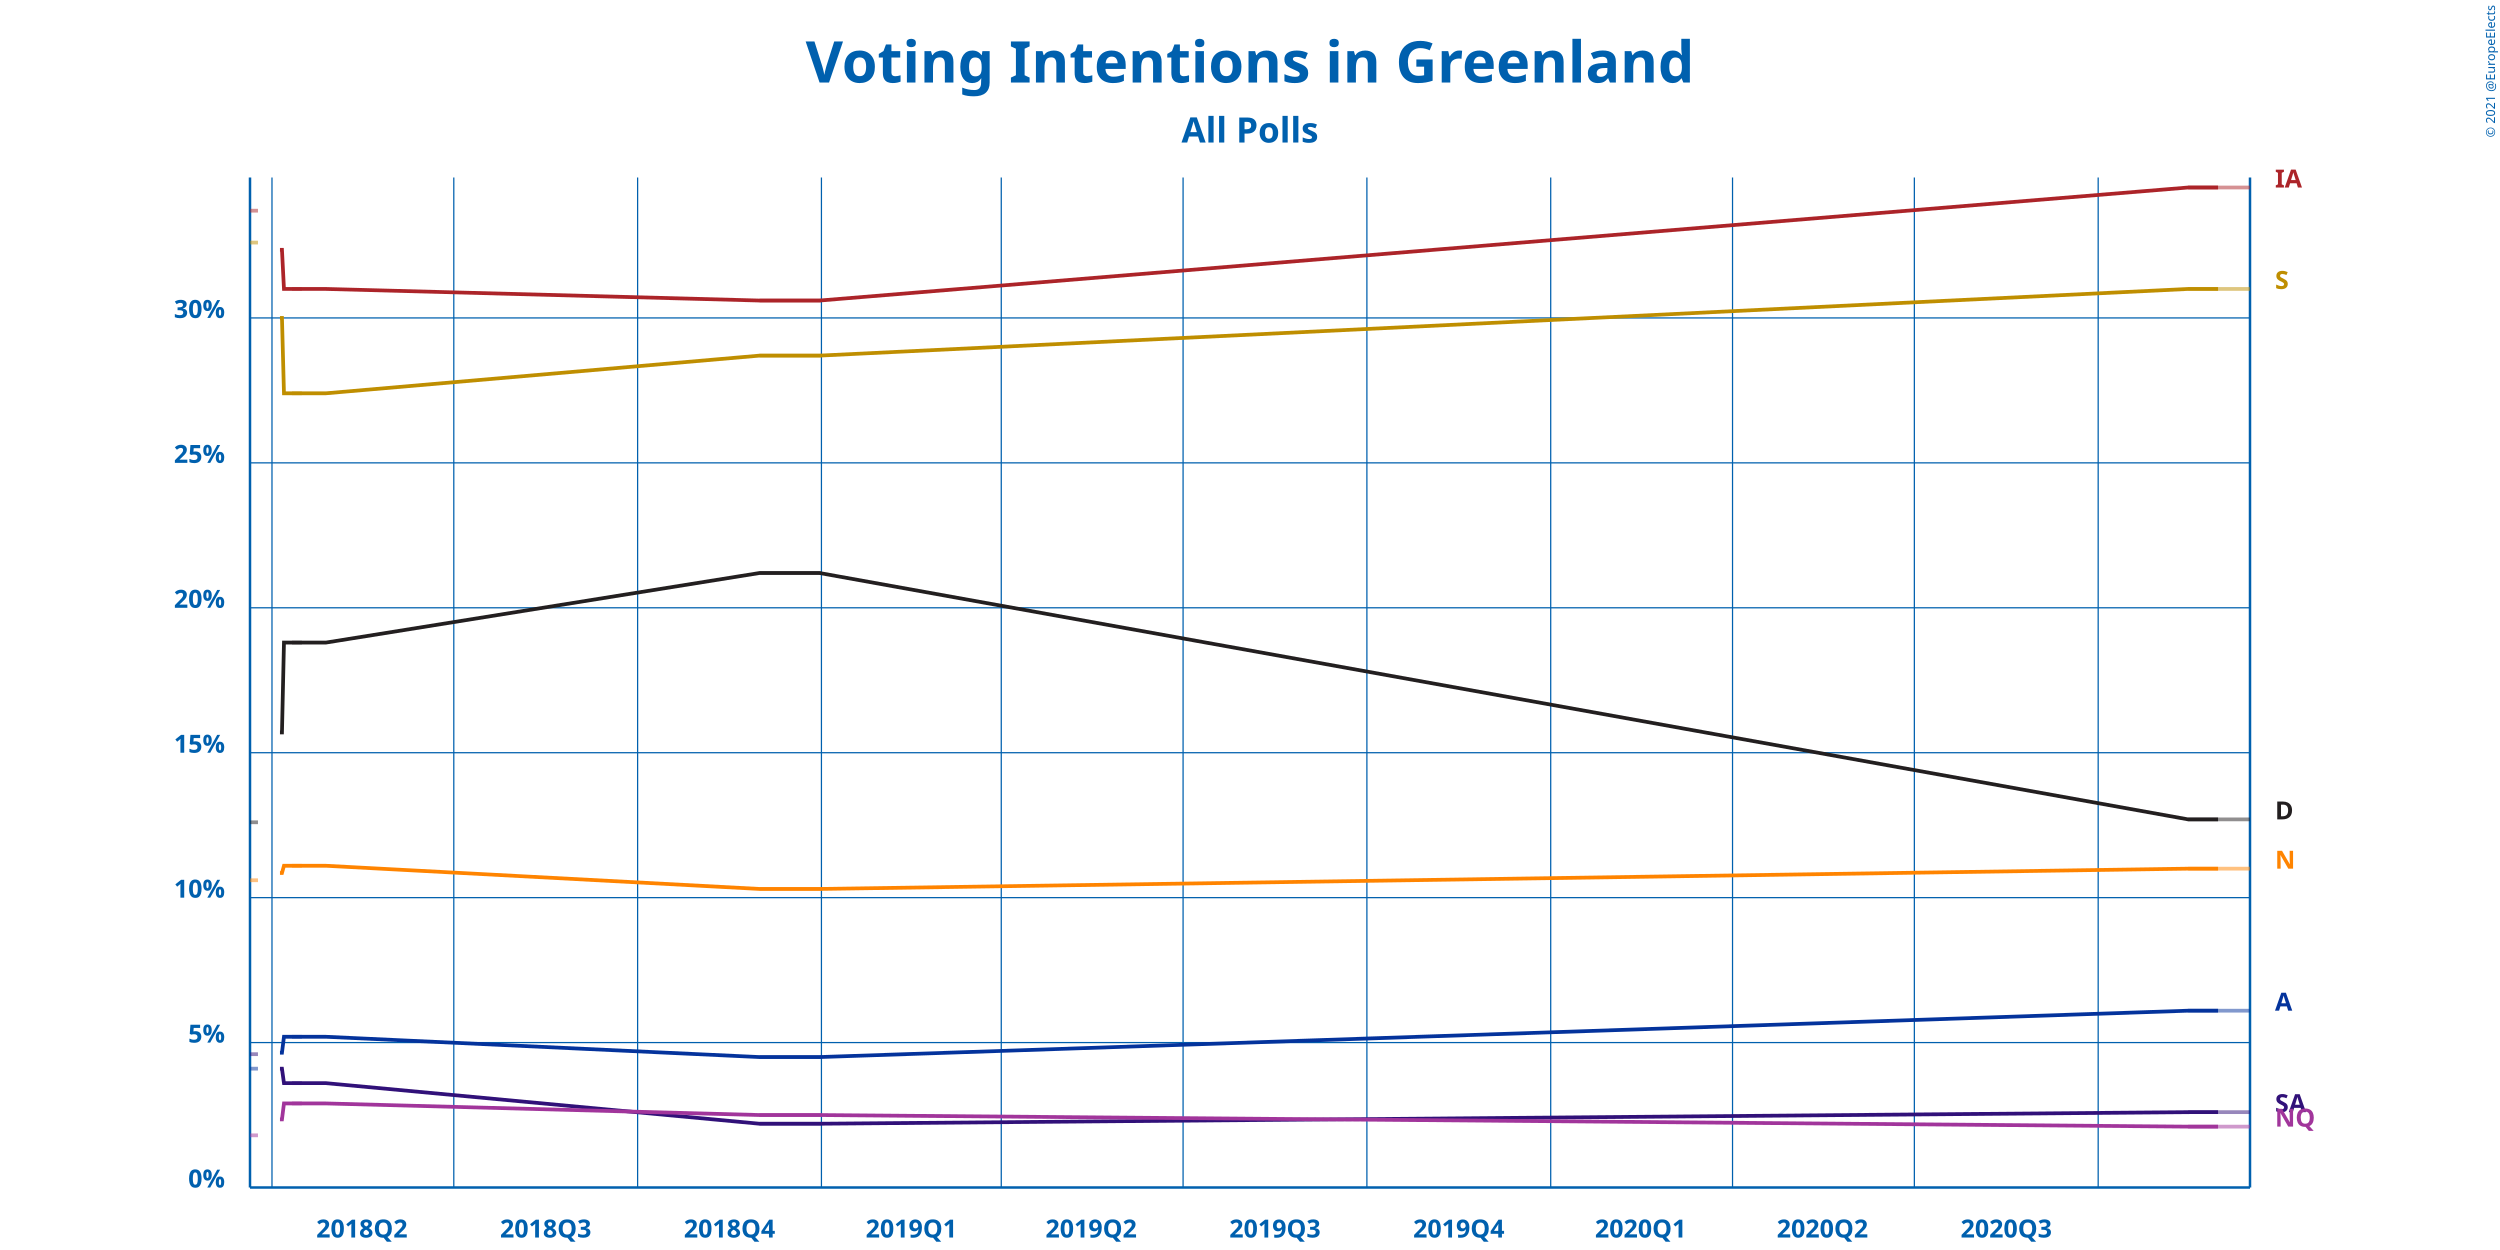
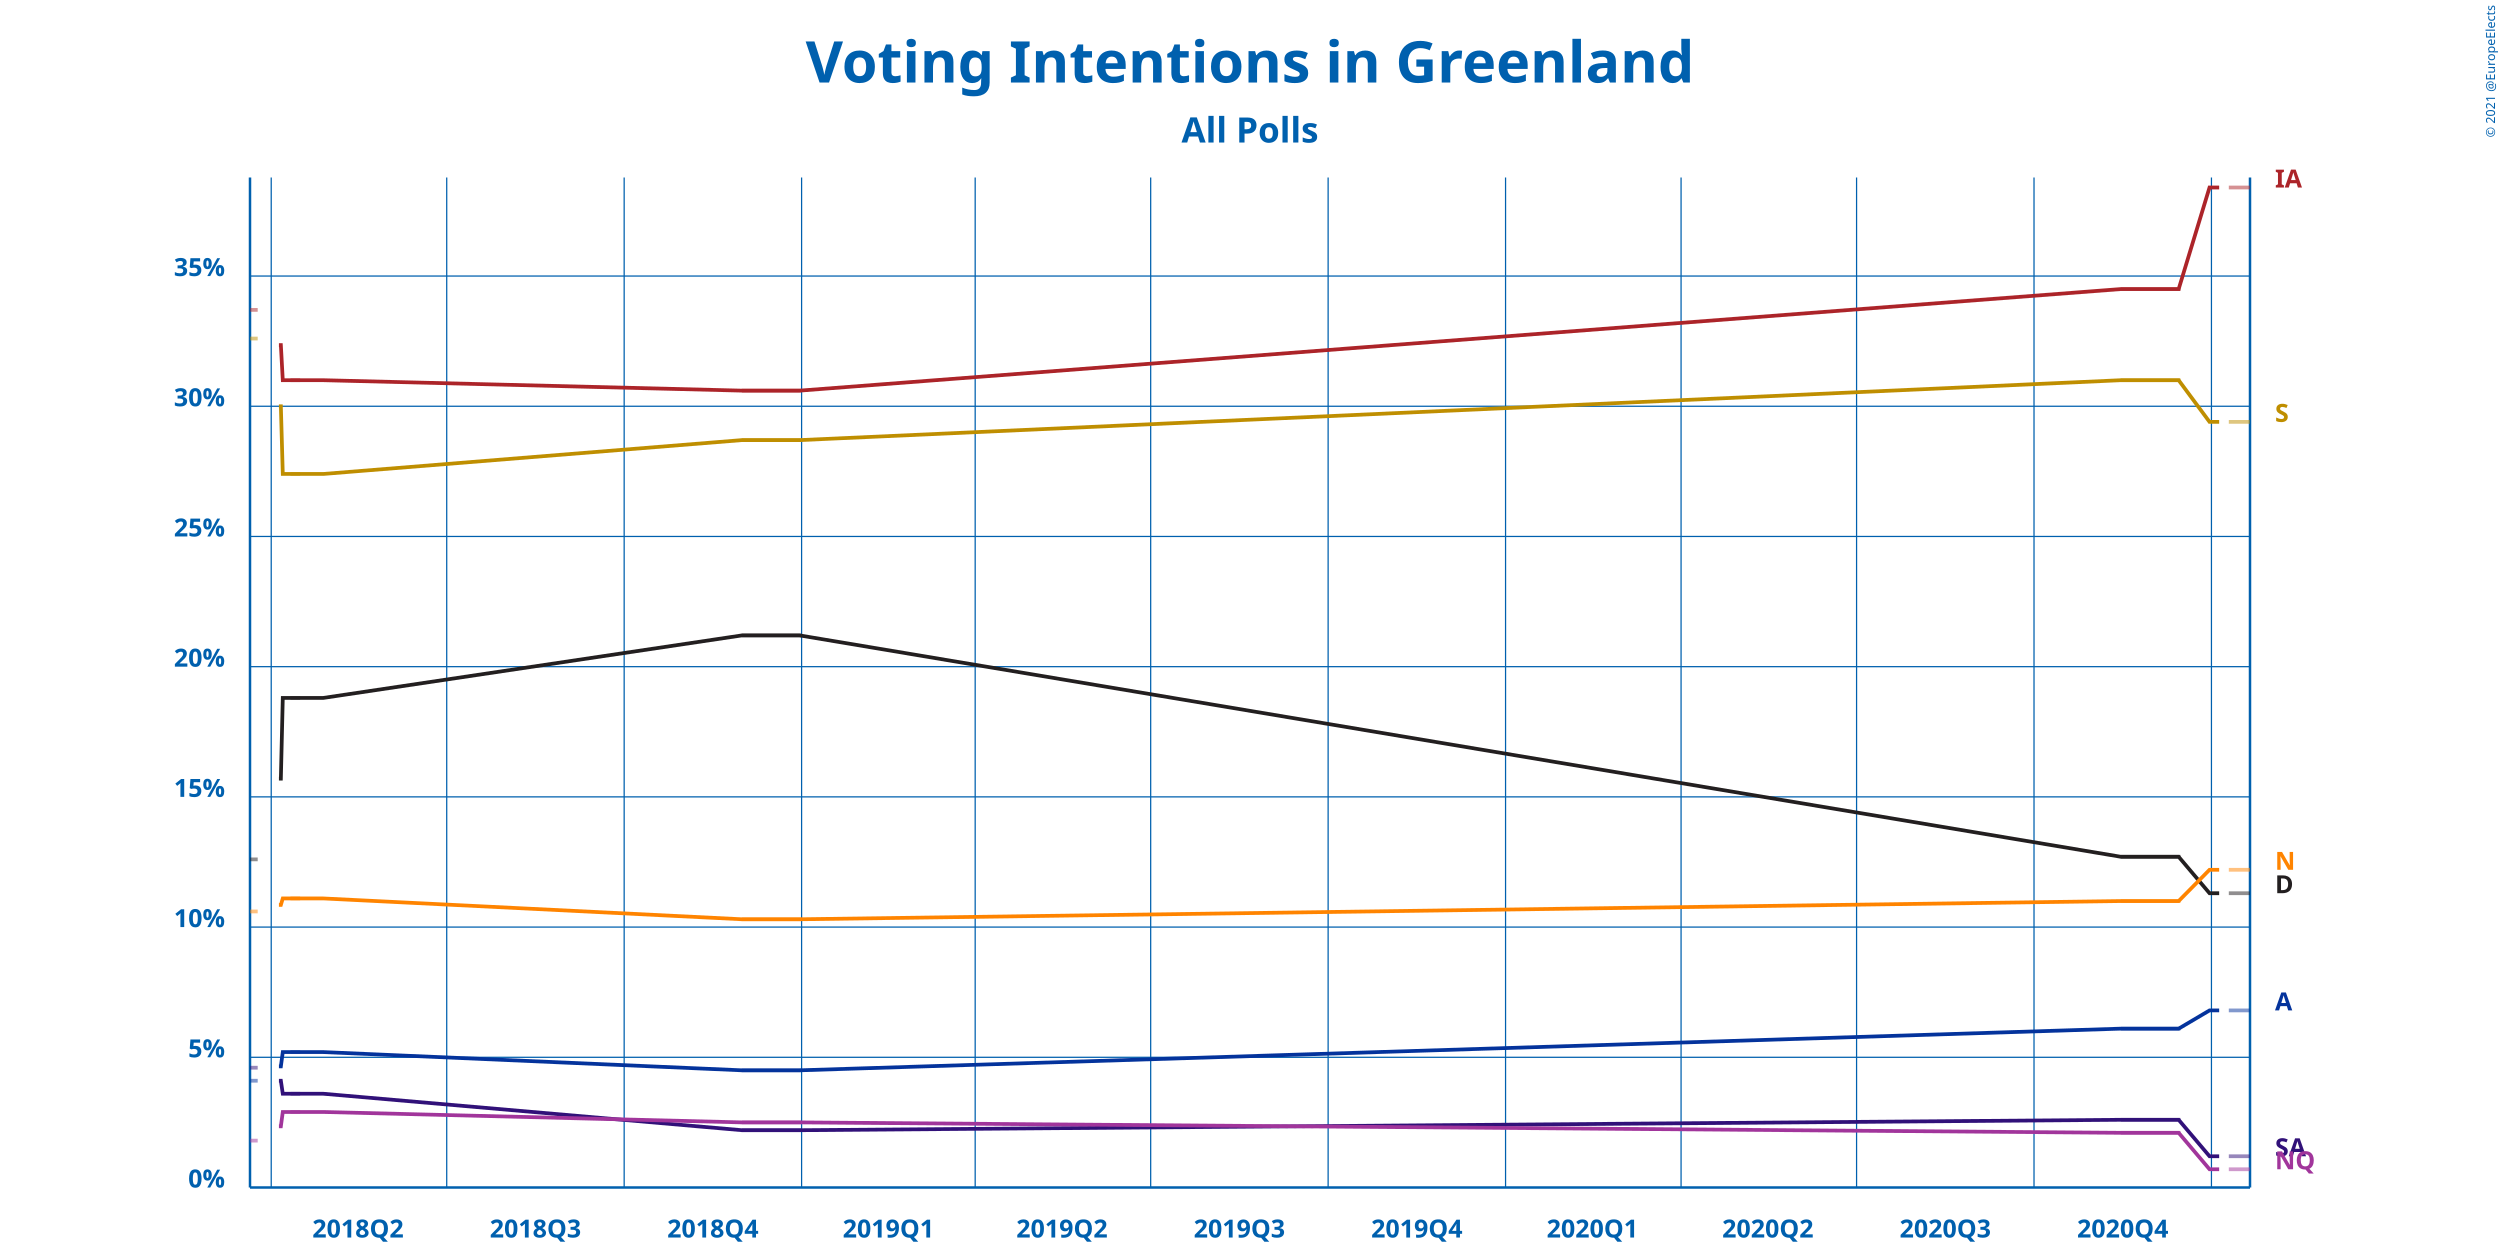
<svg HEIGHT="1000" WIDTH="2000">
  <rect fill="#FFFFFF" height="1000" stroke="none" width="2000" x="0" y="0" />
  <text fill="#0060AE" font-family="'Advent Pro'" font-size="46px" font-style="normal" font-weight="bold" text-align="center" text-anchor="middle" x="1000" y="66">Voting Intentions in Greenland</text>
  <text fill="#0060AE" font-family="'Advent Pro'" font-size="28px" font-style="normal" font-weight="bold" text-align="center" text-anchor="middle" x="1000" y="114">All Polls</text>
  <text fill="#0060AE" font-family="'Advent Pro'" font-size="10px" font-style="normal" font-weight="normal" text-align="center" text-anchor="end" transform="rotate(270)" x="-4" y="1996">© 2021 @EuropeElects</text>
  <g>
    <g>
      <line stroke="#0060AE" stroke-width="2" x1="200.0" x2="1800.0" y1="950.0" y2="950.0" />
      <text fill="#0060AE" font-family="'Advent Pro'" font-size="20px" font-style="normal" font-weight="bold" text-align="center" text-anchor="end" x="180.0" y="950.0">0%</text>
      <line stroke="#0060AE" stroke-width="2" x1="200.0" x2="200.0" y1="950.0" y2="142.0" />
      <line stroke="#0060AE" stroke-width="2" x1="1800.0" x2="1800.0" y1="950.0" y2="142.0" />
-       <line stroke="#0060AE" stroke-width="1" x1="217.583" x2="217.583" y1="950.0" y2="142.0" />
-       <text fill="#0060AE" font-family="'Advent Pro'" font-size="20px" font-style="normal" font-weight="bold" text-align="center" text-anchor="middle" x="289.511" y="990.0">2018Q2</text>
-       <line stroke="#0060AE" stroke-width="1" x1="363.039" x2="363.039" y1="950.0" y2="142.0" />
-       <text fill="#0060AE" font-family="'Advent Pro'" font-size="20px" font-style="normal" font-weight="bold" text-align="center" text-anchor="middle" x="436.566" y="990.0">2018Q3</text>
-       <line stroke="#0060AE" stroke-width="1" x1="510.093" x2="510.093" y1="950.0" y2="142.0" />
-       <text fill="#0060AE" font-family="'Advent Pro'" font-size="20px" font-style="normal" font-weight="bold" text-align="center" text-anchor="middle" x="583.62" y="990.0">2018Q4</text>
-       <line stroke="#0060AE" stroke-width="1" x1="657.147" x2="657.147" y1="950.0" y2="142.0" />
-       <text fill="#0060AE" font-family="'Advent Pro'" font-size="20px" font-style="normal" font-weight="bold" text-align="center" text-anchor="middle" x="729.076" y="990.0">2019Q1</text>
-       <line stroke="#0060AE" stroke-width="1" x1="801.005" x2="801.005" y1="950.0" y2="142.0" />
-       <text fill="#0060AE" font-family="'Advent Pro'" font-size="20px" font-style="normal" font-weight="bold" text-align="center" text-anchor="middle" x="872.934" y="990.0">2019Q2</text>
-       <line stroke="#0060AE" stroke-width="1" x1="946.461" x2="946.461" y1="950.0" y2="142.0" />
-       <text fill="#0060AE" font-family="'Advent Pro'" font-size="20px" font-style="normal" font-weight="bold" text-align="center" text-anchor="middle" x="1019.988" y="990.0">2019Q3</text>
-       <line stroke="#0060AE" stroke-width="1" x1="1093.515" x2="1093.515" y1="950.0" y2="142.0" />
-       <text fill="#0060AE" font-family="'Advent Pro'" font-size="20px" font-style="normal" font-weight="bold" text-align="center" text-anchor="middle" x="1167.043" y="990.0">2019Q4</text>
-       <line stroke="#0060AE" stroke-width="1" x1="1240.57" x2="1240.57" y1="950.0" y2="142.0" />
-       <text fill="#0060AE" font-family="'Advent Pro'" font-size="20px" font-style="normal" font-weight="bold" text-align="center" text-anchor="middle" x="1312.499" y="990.0">2020Q1</text>
-       <line stroke="#0060AE" stroke-width="1" x1="1386.026" x2="1386.026" y1="950.0" y2="142.0" />
-       <text fill="#0060AE" font-family="'Advent Pro'" font-size="20px" font-style="normal" font-weight="bold" text-align="center" text-anchor="middle" x="1457.955" y="990.0">2020Q2</text>
-       <line stroke="#0060AE" stroke-width="1" x1="1531.482" x2="1531.482" y1="950.0" y2="142.0" />
-       <text fill="#0060AE" font-family="'Advent Pro'" font-size="20px" font-style="normal" font-weight="bold" text-align="center" text-anchor="middle" x="1605.009" y="990.0">2020Q3</text>
-       <line stroke="#0060AE" stroke-width="1" x1="1678.536" x2="1678.536" y1="950.0" y2="142.0" />
-       <line stroke="#0060AE" stroke-width="1" x1="200.0" x2="1800.0" y1="834.058" y2="834.058" />
-       <text fill="#0060AE" font-family="'Advent Pro'" font-size="20px" font-style="normal" font-weight="bold" text-align="center" text-anchor="end" x="180.0" y="834.058">5%</text>
-       <line stroke="#0060AE" stroke-width="1" x1="200.0" x2="1800.0" y1="718.116" y2="718.116" />
-       <text fill="#0060AE" font-family="'Advent Pro'" font-size="20px" font-style="normal" font-weight="bold" text-align="center" text-anchor="end" x="180.0" y="718.116">10%</text>
-       <line stroke="#0060AE" stroke-width="1" x1="200.0" x2="1800.0" y1="602.174" y2="602.174" />
-       <text fill="#0060AE" font-family="'Advent Pro'" font-size="20px" font-style="normal" font-weight="bold" text-align="center" text-anchor="end" x="180.0" y="602.174">15%</text>
-       <line stroke="#0060AE" stroke-width="1" x1="200.0" x2="1800.0" y1="486.232" y2="486.232" />
-       <text fill="#0060AE" font-family="'Advent Pro'" font-size="20px" font-style="normal" font-weight="bold" text-align="center" text-anchor="end" x="180.0" y="486.232">20%</text>
-       <line stroke="#0060AE" stroke-width="1" x1="200.0" x2="1800.0" y1="370.29" y2="370.29" />
-       <text fill="#0060AE" font-family="'Advent Pro'" font-size="20px" font-style="normal" font-weight="bold" text-align="center" text-anchor="end" x="180.0" y="370.29">25%</text>
-       <line stroke="#0060AE" stroke-width="1" x1="200.0" x2="1800.0" y1="254.348" y2="254.348" />
-       <text fill="#0060AE" font-family="'Advent Pro'" font-size="20px" font-style="normal" font-weight="bold" text-align="center" text-anchor="end" x="180.0" y="254.348">30%</text>
+       <line stroke="#0060AE" stroke-width="1" x1="216.972" x2="216.972" y1="950.0" y2="142.0" />
+       <text fill="#0060AE" font-family="'Advent Pro'" font-size="20px" font-style="normal" font-weight="bold" text-align="center" text-anchor="middle" x="286.404" y="990.0">2018Q2</text>
+       <line stroke="#0060AE" stroke-width="1" x1="357.379" x2="357.379" y1="950.0" y2="142.0" />
+       <text fill="#0060AE" font-family="'Advent Pro'" font-size="20px" font-style="normal" font-weight="bold" text-align="center" text-anchor="middle" x="428.353" y="990.0">2018Q3</text>
+       <line stroke="#0060AE" stroke-width="1" x1="499.328" x2="499.328" y1="950.0" y2="142.0" />
+       <text fill="#0060AE" font-family="'Advent Pro'" font-size="20px" font-style="normal" font-weight="bold" text-align="center" text-anchor="middle" x="570.303" y="990.0">2018Q4</text>
+       <line stroke="#0060AE" stroke-width="1" x1="641.277" x2="641.277" y1="950.0" y2="142.0" />
+       <text fill="#0060AE" font-family="'Advent Pro'" font-size="20px" font-style="normal" font-weight="bold" text-align="center" text-anchor="middle" x="710.709" y="990.0">2019Q1</text>
+       <line stroke="#0060AE" stroke-width="1" x1="780.141" x2="780.141" y1="950.0" y2="142.0" />
+       <text fill="#0060AE" font-family="'Advent Pro'" font-size="20px" font-style="normal" font-weight="bold" text-align="center" text-anchor="middle" x="849.572" y="990.0">2019Q2</text>
+       <line stroke="#0060AE" stroke-width="1" x1="920.547" x2="920.547" y1="950.0" y2="142.0" />
+       <text fill="#0060AE" font-family="'Advent Pro'" font-size="20px" font-style="normal" font-weight="bold" text-align="center" text-anchor="middle" x="991.522" y="990.0">2019Q3</text>
+       <line stroke="#0060AE" stroke-width="1" x1="1062.496" x2="1062.496" y1="950.0" y2="142.0" />
+       <text fill="#0060AE" font-family="'Advent Pro'" font-size="20px" font-style="normal" font-weight="bold" text-align="center" text-anchor="middle" x="1133.471" y="990.0">2019Q4</text>
+       <line stroke="#0060AE" stroke-width="1" x1="1204.446" x2="1204.446" y1="950.0" y2="142.0" />
+       <text fill="#0060AE" font-family="'Advent Pro'" font-size="20px" font-style="normal" font-weight="bold" text-align="center" text-anchor="middle" x="1273.877" y="990.0">2020Q1</text>
+       <line stroke="#0060AE" stroke-width="1" x1="1344.852" x2="1344.852" y1="950.0" y2="142.0" />
+       <text fill="#0060AE" font-family="'Advent Pro'" font-size="20px" font-style="normal" font-weight="bold" text-align="center" text-anchor="middle" x="1414.284" y="990.0">2020Q2</text>
+       <line stroke="#0060AE" stroke-width="1" x1="1485.258" x2="1485.258" y1="950.0" y2="142.0" />
+       <text fill="#0060AE" font-family="'Advent Pro'" font-size="20px" font-style="normal" font-weight="bold" text-align="center" text-anchor="middle" x="1556.233" y="990.0">2020Q3</text>
+       <line stroke="#0060AE" stroke-width="1" x1="1627.208" x2="1627.208" y1="950.0" y2="142.0" />
+       <text fill="#0060AE" font-family="'Advent Pro'" font-size="20px" font-style="normal" font-weight="bold" text-align="center" text-anchor="middle" x="1698.182" y="990.0">2020Q4</text>
+       <line stroke="#0060AE" stroke-width="1" x1="1769.157" x2="1769.157" y1="950.0" y2="142.0" />
+       <line stroke="#0060AE" stroke-width="1" x1="200.0" x2="1800.0" y1="845.833" y2="845.833" />
+       <text fill="#0060AE" font-family="'Advent Pro'" font-size="20px" font-style="normal" font-weight="bold" text-align="center" text-anchor="end" x="180.0" y="845.833">5%</text>
+       <line stroke="#0060AE" stroke-width="1" x1="200.0" x2="1800.0" y1="741.667" y2="741.667" />
+       <text fill="#0060AE" font-family="'Advent Pro'" font-size="20px" font-style="normal" font-weight="bold" text-align="center" text-anchor="end" x="180.0" y="741.667">10%</text>
+       <line stroke="#0060AE" stroke-width="1" x1="200.0" x2="1800.0" y1="637.5" y2="637.5" />
+       <text fill="#0060AE" font-family="'Advent Pro'" font-size="20px" font-style="normal" font-weight="bold" text-align="center" text-anchor="end" x="180.0" y="637.5">15%</text>
+       <line stroke="#0060AE" stroke-width="1" x1="200.0" x2="1800.0" y1="533.333" y2="533.333" />
+       <text fill="#0060AE" font-family="'Advent Pro'" font-size="20px" font-style="normal" font-weight="bold" text-align="center" text-anchor="end" x="180.0" y="533.333">20%</text>
+       <line stroke="#0060AE" stroke-width="1" x1="200.0" x2="1800.0" y1="429.167" y2="429.167" />
+       <text fill="#0060AE" font-family="'Advent Pro'" font-size="20px" font-style="normal" font-weight="bold" text-align="center" text-anchor="end" x="180.0" y="429.167">25%</text>
+       <line stroke="#0060AE" stroke-width="1" x1="200.0" x2="1800.0" y1="325.0" y2="325.0" />
+       <text fill="#0060AE" font-family="'Advent Pro'" font-size="20px" font-style="normal" font-weight="bold" text-align="center" text-anchor="end" x="180.0" y="325.0">30%</text>
+       <line stroke="#0060AE" stroke-width="1" x1="200.0" x2="1800.0" y1="220.833" y2="220.833" />
+       <text fill="#0060AE" font-family="'Advent Pro'" font-size="20px" font-style="normal" font-weight="bold" text-align="center" text-anchor="end" x="180.0" y="220.833">35%</text>
    </g>
    <g>
-       <line stroke="#BF8E00" stroke-opacity="0.5" stroke-width="3" x1="1750.465" x2="1800.0" y1="231.159" y2="231.159" />
-       <line stroke="#AC2429" stroke-opacity="0.5" stroke-width="3" x1="1750.465" x2="1800.0" y1="150.0" y2="150.0" />
-       <line stroke="#231F20" stroke-opacity="0.5" stroke-width="3" x1="1750.465" x2="1800.0" y1="655.507" y2="655.507" />
-       <line stroke="#FF8400" stroke-opacity="0.5" stroke-width="3" x1="1750.465" x2="1800.0" y1="694.928" y2="694.928" />
-       <line stroke="#04339C" stroke-opacity="0.5" stroke-width="3" x1="1750.465" x2="1800.0" y1="808.551" y2="808.551" />
-       <line stroke="#311179" stroke-opacity="0.5" stroke-width="3" x1="1750.465" x2="1800.0" y1="889.71" y2="889.71" />
-       <line stroke="#A1359B" stroke-opacity="0.5" stroke-width="3" x1="1750.465" x2="1800.0" y1="901.304" y2="901.304" />
-       <line stroke-opacity="0.5" stroke-width="3" x1="1750.465" x2="1800.0" y1="950.0" y2="950.0" />
-       <line stroke="#BF8E00" stroke-opacity="0.5" stroke-width="3" x1="607.596" x2="657.131" y1="284.493" y2="284.493" />
-       <line stroke="#AC2429" stroke-opacity="0.5" stroke-width="3" x1="607.596" x2="657.131" y1="240.435" y2="240.435" />
-       <line stroke="#231F20" stroke-opacity="0.5" stroke-width="3" x1="607.596" x2="657.131" y1="458.406" y2="458.406" />
-       <line stroke="#FF8400" stroke-opacity="0.5" stroke-width="3" x1="607.596" x2="657.131" y1="711.159" y2="711.159" />
-       <line stroke="#04339C" stroke-opacity="0.5" stroke-width="3" x1="607.596" x2="657.131" y1="845.652" y2="845.652" />
-       <line stroke="#311179" stroke-opacity="0.5" stroke-width="3" x1="607.596" x2="657.131" y1="898.986" y2="898.986" />
-       <line stroke="#A1359B" stroke-opacity="0.5" stroke-width="3" x1="607.596" x2="657.131" y1="892.029" y2="892.029" />
-       <line stroke-opacity="0.5" stroke-width="3" x1="607.596" x2="657.131" y1="950.0" y2="950.0" />
-       <line stroke="#BF8E00" stroke-opacity="0.5" stroke-width="3" x1="233.567" x2="241.543" y1="314.638" y2="314.638" />
-       <line stroke="#AC2429" stroke-opacity="0.5" stroke-width="3" x1="233.567" x2="241.543" y1="231.159" y2="231.159" />
-       <line stroke="#231F20" stroke-opacity="0.5" stroke-width="3" x1="233.567" x2="241.543" y1="514.058" y2="514.058" />
-       <line stroke="#FF8400" stroke-opacity="0.5" stroke-width="3" x1="233.567" x2="241.543" y1="692.609" y2="692.609" />
-       <line stroke="#04339C" stroke-opacity="0.5" stroke-width="3" x1="233.567" x2="241.543" y1="829.42" y2="829.42" />
-       <line stroke="#311179" stroke-opacity="0.5" stroke-width="3" x1="233.567" x2="241.543" y1="866.522" y2="866.522" />
-       <line stroke="#A1359B" stroke-opacity="0.5" stroke-width="3" x1="233.567" x2="241.543" y1="882.754" y2="882.754" />
-       <line stroke-opacity="0.5" stroke-width="3" x1="233.567" x2="241.543" y1="950.0" y2="950.0" />
-       <line stroke="#BF8E00" stroke-opacity="0.5" stroke-width="3" x1="200.0" x2="206.378" y1="194.058" y2="194.058" />
-       <line stroke="#AC2429" stroke-opacity="0.5" stroke-width="3" x1="200.0" x2="206.378" y1="168.551" y2="168.551" />
-       <line stroke="#231F20" stroke-opacity="0.5" stroke-width="3" x1="200.0" x2="206.378" y1="657.826" y2="657.826" />
-       <line stroke="#FF8400" stroke-opacity="0.5" stroke-width="3" x1="200.0" x2="206.378" y1="704.203" y2="704.203" />
-       <line stroke="#04339C" stroke-opacity="0.5" stroke-width="3" x1="200.0" x2="206.378" y1="854.928" y2="854.928" />
-       <line stroke="#311179" stroke-opacity="0.5" stroke-width="3" x1="200.0" x2="206.378" y1="843.333" y2="843.333" />
-       <line stroke="#A1359B" stroke-opacity="0.5" stroke-width="3" x1="200.0" x2="206.378" y1="908.261" y2="908.261" />
-       <line stroke-opacity="0.5" stroke-width="3" x1="200.0" x2="206.378" y1="950.0" y2="950.0" />
+       <line stroke="#BF8E00" stroke-opacity="0.5" stroke-width="3" x1="1783.043" x2="1800.0" y1="337.5" y2="337.5" />
+       <line stroke="#AC2429" stroke-opacity="0.5" stroke-width="3" x1="1783.043" x2="1800.0" y1="150.0" y2="150.0" />
+       <line stroke="#231F20" stroke-opacity="0.5" stroke-width="3" x1="1783.043" x2="1800.0" y1="714.583" y2="714.583" />
+       <line stroke="#FF8400" stroke-opacity="0.5" stroke-width="3" x1="1783.043" x2="1800.0" y1="695.833" y2="695.833" />
+       <line stroke="#04339C" stroke-opacity="0.5" stroke-width="3" x1="1783.043" x2="1800.0" y1="808.333" y2="808.333" />
+       <line stroke="#311179" stroke-opacity="0.5" stroke-width="3" x1="1783.043" x2="1800.0" y1="925.0" y2="925.0" />
+       <line stroke="#A1359B" stroke-opacity="0.5" stroke-width="3" x1="1783.043" x2="1800.0" y1="935.417" y2="935.417" />
+       <line stroke-opacity="0.5" stroke-width="3" x1="1783.043" x2="1800.0" y1="950.0" y2="950.0" />
+       <line stroke="#BF8E00" stroke-opacity="0.5" stroke-width="3" x1="1696.639" x2="1744.455" y1="304.167" y2="304.167" />
+       <line stroke="#AC2429" stroke-opacity="0.5" stroke-width="3" x1="1696.639" x2="1744.455" y1="231.25" y2="231.25" />
+       <line stroke="#231F20" stroke-opacity="0.5" stroke-width="3" x1="1696.639" x2="1744.455" y1="685.417" y2="685.417" />
+       <line stroke="#FF8400" stroke-opacity="0.5" stroke-width="3" x1="1696.639" x2="1744.455" y1="720.833" y2="720.833" />
+       <line stroke="#04339C" stroke-opacity="0.5" stroke-width="3" x1="1696.639" x2="1744.455" y1="822.917" y2="822.917" />
+       <line stroke="#311179" stroke-opacity="0.5" stroke-width="3" x1="1696.639" x2="1744.455" y1="895.833" y2="895.833" />
+       <line stroke="#A1359B" stroke-opacity="0.5" stroke-width="3" x1="1696.639" x2="1744.455" y1="906.25" y2="906.25" />
+       <line stroke-opacity="0.5" stroke-width="3" x1="1696.639" x2="1744.455" y1="950.0" y2="950.0" />
+       <line stroke="#BF8E00" stroke-opacity="0.5" stroke-width="3" x1="593.446" x2="641.262" y1="352.083" y2="352.083" />
+       <line stroke="#AC2429" stroke-opacity="0.5" stroke-width="3" x1="593.446" x2="641.262" y1="312.5" y2="312.5" />
+       <line stroke="#231F20" stroke-opacity="0.5" stroke-width="3" x1="593.446" x2="641.262" y1="508.333" y2="508.333" />
+       <line stroke="#FF8400" stroke-opacity="0.5" stroke-width="3" x1="593.446" x2="641.262" y1="735.417" y2="735.417" />
+       <line stroke="#04339C" stroke-opacity="0.5" stroke-width="3" x1="593.446" x2="641.262" y1="856.25" y2="856.25" />
+       <line stroke="#311179" stroke-opacity="0.5" stroke-width="3" x1="593.446" x2="641.262" y1="904.167" y2="904.167" />
+       <line stroke="#A1359B" stroke-opacity="0.5" stroke-width="3" x1="593.446" x2="641.262" y1="897.917" y2="897.917" />
+       <line stroke-opacity="0.5" stroke-width="3" x1="593.446" x2="641.262" y1="950.0" y2="950.0" />
+       <line stroke="#BF8E00" stroke-opacity="0.5" stroke-width="3" x1="232.401" x2="240.101" y1="379.167" y2="379.167" />
+       <line stroke="#AC2429" stroke-opacity="0.5" stroke-width="3" x1="232.401" x2="240.101" y1="304.167" y2="304.167" />
+       <line stroke="#231F20" stroke-opacity="0.5" stroke-width="3" x1="232.401" x2="240.101" y1="558.333" y2="558.333" />
+       <line stroke="#FF8400" stroke-opacity="0.5" stroke-width="3" x1="232.401" x2="240.101" y1="718.75" y2="718.75" />
+       <line stroke="#04339C" stroke-opacity="0.5" stroke-width="3" x1="232.401" x2="240.101" y1="841.667" y2="841.667" />
+       <line stroke="#311179" stroke-opacity="0.5" stroke-width="3" x1="232.401" x2="240.101" y1="875.0" y2="875.0" />
+       <line stroke="#A1359B" stroke-opacity="0.5" stroke-width="3" x1="232.401" x2="240.101" y1="889.583" y2="889.583" />
+       <line stroke-opacity="0.5" stroke-width="3" x1="232.401" x2="240.101" y1="950.0" y2="950.0" />
+       <line stroke="#BF8E00" stroke-opacity="0.5" stroke-width="3" x1="200.0" x2="206.156" y1="270.833" y2="270.833" />
+       <line stroke="#AC2429" stroke-opacity="0.5" stroke-width="3" x1="200.0" x2="206.156" y1="247.917" y2="247.917" />
+       <line stroke="#231F20" stroke-opacity="0.5" stroke-width="3" x1="200.0" x2="206.156" y1="687.5" y2="687.5" />
+       <line stroke="#FF8400" stroke-opacity="0.5" stroke-width="3" x1="200.0" x2="206.156" y1="729.167" y2="729.167" />
+       <line stroke="#04339C" stroke-opacity="0.5" stroke-width="3" x1="200.0" x2="206.156" y1="864.583" y2="864.583" />
+       <line stroke="#311179" stroke-opacity="0.5" stroke-width="3" x1="200.0" x2="206.156" y1="854.167" y2="854.167" />
+       <line stroke="#A1359B" stroke-opacity="0.5" stroke-width="3" x1="200.0" x2="206.156" y1="912.5" y2="912.5" />
+       <line stroke-opacity="0.5" stroke-width="3" x1="200.0" x2="206.156" y1="950.0" y2="950.0" />
    </g>
    <g>
-       <polyline fill="none" points="223.976,254.348 225.575,254.348 227.173,314.638 228.772,314.638 230.37,314.638 231.968,314.638 233.567,314.638 235.165,314.638 236.764,314.638 238.362,314.638 239.96,314.638 241.559,314.638 243.157,314.638 244.756,314.638 246.354,314.638 247.953,314.638 249.551,314.638 251.149,314.638 252.748,314.638 254.346,314.638 255.945,314.638 257.543,314.638 259.141,314.638 260.74,314.638                                                                                                                                                                                                                         607.596,284.493 609.195,284.493 610.793,284.493 612.392,284.493 613.99,284.493 615.589,284.493 617.187,284.493 618.785,284.493 620.384,284.493 621.982,284.493 623.581,284.493 625.179,284.493 626.777,284.493 628.376,284.493 629.974,284.493 631.573,284.493 633.171,284.493 634.77,284.493 636.368,284.493 637.966,284.493 639.565,284.493 641.163,284.493 642.762,284.493 644.36,284.493 645.959,284.493 647.557,284.493 649.155,284.493 650.754,284.493 652.352,284.493 653.951,284.493 655.549,284.493                                                                                                                                                                                                                                                                                                                                                                                                                                                                                                                                                                                                                                                                                                             1750.465,231.159 1752.063,231.159 1753.662,231.159 1755.26,231.159 1756.859,231.159 1758.457,231.159 1760.056,231.159 1761.654,231.159 1763.252,231.159 1764.851,231.159 1766.449,231.159 1768.048,231.159 1769.646,231.159 1771.244,231.159 1772.843,231.159 1774.441,231.159" stroke="#BF8E00" stroke-width="3" />
-       <text fill="#BF8E00" font-family="'Advent Pro'" font-size="20px" font-style="normal" font-weight="bold" text-align="center" text-anchor="start" x="1820.0" y="231.159">S</text>
-       <polyline fill="none" points="223.976,199.855 225.575,199.855 227.173,231.159 228.772,231.159 230.37,231.159 231.968,231.159 233.567,231.159 235.165,231.159 236.764,231.159 238.362,231.159 239.96,231.159 241.559,231.159 243.157,231.159 244.756,231.159 246.354,231.159 247.953,231.159 249.551,231.159 251.149,231.159 252.748,231.159 254.346,231.159 255.945,231.159 257.543,231.159 259.141,231.159 260.74,231.159                                                                                                                                                                                                                         607.596,240.435 609.195,240.435 610.793,240.435 612.392,240.435 613.99,240.435 615.589,240.435 617.187,240.435 618.785,240.435 620.384,240.435 621.982,240.435 623.581,240.435 625.179,240.435 626.777,240.435 628.376,240.435 629.974,240.435 631.573,240.435 633.171,240.435 634.77,240.435 636.368,240.435 637.966,240.435 639.565,240.435 641.163,240.435 642.762,240.435 644.36,240.435 645.959,240.435 647.557,240.435 649.155,240.435 650.754,240.435 652.352,240.435 653.951,240.435 655.549,240.435                                                                                                                                                                                                                                                                                                                                                                                                                                                                                                                                                                                                                                                                                                             1750.465,150.0 1752.063,150.0 1753.662,150.0 1755.26,150.0 1756.859,150.0 1758.457,150.0 1760.056,150.0 1761.654,150.0 1763.252,150.0 1764.851,150.0 1766.449,150.0 1768.048,150.0 1769.646,150.0 1771.244,150.0 1772.843,150.0 1774.441,150.0" stroke="#AC2429" stroke-width="3" />
+       <polyline fill="none" points="223.144,325.0 224.687,325.0 226.23,379.167 227.773,379.167 229.316,379.167 230.859,379.167 232.401,379.167 233.944,379.167 235.487,379.167 237.03,379.167 238.573,379.167 240.116,379.167 241.659,379.167 243.202,379.167 244.745,379.167 246.288,379.167 247.831,379.167 249.374,379.167 250.917,379.167 252.46,379.167 254.002,379.167 255.545,379.167 257.088,379.167 258.631,379.167                                                                                                                                                                                                                         593.446,352.083 594.989,352.083 596.532,352.083 598.075,352.083 599.618,352.083 601.161,352.083 602.704,352.083 604.247,352.083 605.79,352.083 607.333,352.083 608.876,352.083 610.419,352.083 611.962,352.083 613.504,352.083 615.047,352.083 616.59,352.083 618.133,352.083 619.676,352.083 621.219,352.083 622.762,352.083 624.305,352.083 625.848,352.083 627.391,352.083 628.934,352.083 630.477,352.083 632.02,352.083 633.563,352.083 635.105,352.083 636.648,352.083 638.191,352.083 639.734,352.083                                                                                                                                                                                                                                                                                                                                                                                                                                                                                                                                                                                                                                                                                                             1696.639,304.167 1698.182,304.167 1699.725,304.167 1701.268,304.167 1702.811,304.167 1704.354,304.167 1705.897,304.167 1707.44,304.167 1708.983,304.167 1710.526,304.167 1712.069,304.167 1713.612,304.167 1715.154,304.167 1716.697,304.167 1718.24,304.167 1719.783,304.167 1721.326,304.167 1722.869,304.167 1724.412,304.167 1725.955,304.167 1727.498,304.167 1729.041,304.167 1730.584,304.167 1732.127,304.167 1733.67,304.167 1735.212,304.167 1736.755,304.167 1738.298,304.167 1739.841,304.167 1741.384,304.167 1742.927,304.167                1767.614,337.5 1769.157,337.5 1770.7,337.5 1772.243,337.5 1773.786,337.5 1775.329,337.5" stroke="#BF8E00" stroke-width="3" />
+       <text fill="#BF8E00" font-family="'Advent Pro'" font-size="20px" font-style="normal" font-weight="bold" text-align="center" text-anchor="start" x="1820.0" y="337.5">S</text>
+       <polyline fill="none" points="223.144,276.042 224.687,276.042 226.23,304.167 227.773,304.167 229.316,304.167 230.859,304.167 232.401,304.167 233.944,304.167 235.487,304.167 237.03,304.167 238.573,304.167 240.116,304.167 241.659,304.167 243.202,304.167 244.745,304.167 246.288,304.167 247.831,304.167 249.374,304.167 250.917,304.167 252.46,304.167 254.002,304.167 255.545,304.167 257.088,304.167 258.631,304.167                                                                                                                                                                                                                         593.446,312.5 594.989,312.5 596.532,312.5 598.075,312.5 599.618,312.5 601.161,312.5 602.704,312.5 604.247,312.5 605.79,312.5 607.333,312.5 608.876,312.5 610.419,312.5 611.962,312.5 613.504,312.5 615.047,312.5 616.59,312.5 618.133,312.5 619.676,312.5 621.219,312.5 622.762,312.5 624.305,312.5 625.848,312.5 627.391,312.5 628.934,312.5 630.477,312.5 632.02,312.5 633.563,312.5 635.105,312.5 636.648,312.5 638.191,312.5 639.734,312.5                                                                                                                                                                                                                                                                                                                                                                                                                                                                                                                                                                                                                                                                                                             1696.639,231.25 1698.182,231.25 1699.725,231.25 1701.268,231.25 1702.811,231.25 1704.354,231.25 1705.897,231.25 1707.44,231.25 1708.983,231.25 1710.526,231.25 1712.069,231.25 1713.612,231.25 1715.154,231.25 1716.697,231.25 1718.24,231.25 1719.783,231.25 1721.326,231.25 1722.869,231.25 1724.412,231.25 1725.955,231.25 1727.498,231.25 1729.041,231.25 1730.584,231.25 1732.127,231.25 1733.67,231.25 1735.212,231.25 1736.755,231.25 1738.298,231.25 1739.841,231.25 1741.384,231.25 1742.927,231.25                1767.614,150.0 1769.157,150.0 1770.7,150.0 1772.243,150.0 1773.786,150.0 1775.329,150.0" stroke="#AC2429" stroke-width="3" />
      <text fill="#AC2429" font-family="'Advent Pro'" font-size="20px" font-style="normal" font-weight="bold" text-align="center" text-anchor="start" x="1820.0" y="150.0">IA</text>
-       <polyline fill="none" points="223.976,585.942 225.575,585.942 227.173,514.058 228.772,514.058 230.37,514.058 231.968,514.058 233.567,514.058 235.165,514.058 236.764,514.058 238.362,514.058 239.96,514.058 241.559,514.058 243.157,514.058 244.756,514.058 246.354,514.058 247.953,514.058 249.551,514.058 251.149,514.058 252.748,514.058 254.346,514.058 255.945,514.058 257.543,514.058 259.141,514.058 260.74,514.058                                                                                                                                                                                                                         607.596,458.406 609.195,458.406 610.793,458.406 612.392,458.406 613.99,458.406 615.589,458.406 617.187,458.406 618.785,458.406 620.384,458.406 621.982,458.406 623.581,458.406 625.179,458.406 626.777,458.406 628.376,458.406 629.974,458.406 631.573,458.406 633.171,458.406 634.77,458.406 636.368,458.406 637.966,458.406 639.565,458.406 641.163,458.406 642.762,458.406 644.36,458.406 645.959,458.406 647.557,458.406 649.155,458.406 650.754,458.406 652.352,458.406 653.951,458.406 655.549,458.406                                                                                                                                                                                                                                                                                                                                                                                                                                                                                                                                                                                                                                                                                                             1750.465,655.507 1752.063,655.507 1753.662,655.507 1755.26,655.507 1756.859,655.507 1758.457,655.507 1760.056,655.507 1761.654,655.507 1763.252,655.507 1764.851,655.507 1766.449,655.507 1768.048,655.507 1769.646,655.507 1771.244,655.507 1772.843,655.507 1774.441,655.507" stroke="#231F20" stroke-width="3" />
-       <text fill="#231F20" font-family="'Advent Pro'" font-size="20px" font-style="normal" font-weight="bold" text-align="center" text-anchor="start" x="1820.0" y="655.507">D</text>
-       <polyline fill="none" points="223.976,698.406 225.575,698.406 227.173,692.609 228.772,692.609 230.37,692.609 231.968,692.609 233.567,692.609 235.165,692.609 236.764,692.609 238.362,692.609 239.96,692.609 241.559,692.609 243.157,692.609 244.756,692.609 246.354,692.609 247.953,692.609 249.551,692.609 251.149,692.609 252.748,692.609 254.346,692.609 255.945,692.609 257.543,692.609 259.141,692.609 260.74,692.609                                                                                                                                                                                                                         607.596,711.159 609.195,711.159 610.793,711.159 612.392,711.159 613.99,711.159 615.589,711.159 617.187,711.159 618.785,711.159 620.384,711.159 621.982,711.159 623.581,711.159 625.179,711.159 626.777,711.159 628.376,711.159 629.974,711.159 631.573,711.159 633.171,711.159 634.77,711.159 636.368,711.159 637.966,711.159 639.565,711.159 641.163,711.159 642.762,711.159 644.36,711.159 645.959,711.159 647.557,711.159 649.155,711.159 650.754,711.159 652.352,711.159 653.951,711.159 655.549,711.159                                                                                                                                                                                                                                                                                                                                                                                                                                                                                                                                                                                                                                                                                                             1750.465,694.928 1752.063,694.928 1753.662,694.928 1755.26,694.928 1756.859,694.928 1758.457,694.928 1760.056,694.928 1761.654,694.928 1763.252,694.928 1764.851,694.928 1766.449,694.928 1768.048,694.928 1769.646,694.928 1771.244,694.928 1772.843,694.928 1774.441,694.928" stroke="#FF8400" stroke-width="3" />
-       <text fill="#FF8400" font-family="'Advent Pro'" font-size="20px" font-style="normal" font-weight="bold" text-align="center" text-anchor="start" x="1820.0" y="694.928">N</text>
-       <polyline fill="none" points="223.976,842.174 225.575,842.174 227.173,829.42 228.772,829.42 230.37,829.42 231.968,829.42 233.567,829.42 235.165,829.42 236.764,829.42 238.362,829.42 239.96,829.42 241.559,829.42 243.157,829.42 244.756,829.42 246.354,829.42 247.953,829.42 249.551,829.42 251.149,829.42 252.748,829.42 254.346,829.42 255.945,829.42 257.543,829.42 259.141,829.42 260.74,829.42                                                                                                                                                                                                                         607.596,845.652 609.195,845.652 610.793,845.652 612.392,845.652 613.99,845.652 615.589,845.652 617.187,845.652 618.785,845.652 620.384,845.652 621.982,845.652 623.581,845.652 625.179,845.652 626.777,845.652 628.376,845.652 629.974,845.652 631.573,845.652 633.171,845.652 634.77,845.652 636.368,845.652 637.966,845.652 639.565,845.652 641.163,845.652 642.762,845.652 644.36,845.652 645.959,845.652 647.557,845.652 649.155,845.652 650.754,845.652 652.352,845.652 653.951,845.652 655.549,845.652                                                                                                                                                                                                                                                                                                                                                                                                                                                                                                                                                                                                                                                                                                             1750.465,808.551 1752.063,808.551 1753.662,808.551 1755.26,808.551 1756.859,808.551 1758.457,808.551 1760.056,808.551 1761.654,808.551 1763.252,808.551 1764.851,808.551 1766.449,808.551 1768.048,808.551 1769.646,808.551 1771.244,808.551 1772.843,808.551 1774.441,808.551" stroke="#04339C" stroke-width="3" />
-       <text fill="#04339C" font-family="'Advent Pro'" font-size="20px" font-style="normal" font-weight="bold" text-align="center" text-anchor="start" x="1820.0" y="808.551">A</text>
-       <polyline fill="none" points="223.976,854.928 225.575,854.928 227.173,866.522 228.772,866.522 230.37,866.522 231.968,866.522 233.567,866.522 235.165,866.522 236.764,866.522 238.362,866.522 239.96,866.522 241.559,866.522 243.157,866.522 244.756,866.522 246.354,866.522 247.953,866.522 249.551,866.522 251.149,866.522 252.748,866.522 254.346,866.522 255.945,866.522 257.543,866.522 259.141,866.522 260.74,866.522                                                                                                                                                                                                                         607.596,898.986 609.195,898.986 610.793,898.986 612.392,898.986 613.99,898.986 615.589,898.986 617.187,898.986 618.785,898.986 620.384,898.986 621.982,898.986 623.581,898.986 625.179,898.986 626.777,898.986 628.376,898.986 629.974,898.986 631.573,898.986 633.171,898.986 634.77,898.986 636.368,898.986 637.966,898.986 639.565,898.986 641.163,898.986 642.762,898.986 644.36,898.986 645.959,898.986 647.557,898.986 649.155,898.986 650.754,898.986 652.352,898.986 653.951,898.986 655.549,898.986                                                                                                                                                                                                                                                                                                                                                                                                                                                                                                                                                                                                                                                                                                             1750.465,889.71 1752.063,889.71 1753.662,889.71 1755.26,889.71 1756.859,889.71 1758.457,889.71 1760.056,889.71 1761.654,889.71 1763.252,889.71 1764.851,889.71 1766.449,889.71 1768.048,889.71 1769.646,889.71 1771.244,889.71 1772.843,889.71 1774.441,889.71" stroke="#311179" stroke-width="3" />
-       <text fill="#311179" font-family="'Advent Pro'" font-size="20px" font-style="normal" font-weight="bold" text-align="center" text-anchor="start" x="1820.0" y="889.71">SA</text>
-       <polyline fill="none" points="223.976,895.507 225.575,895.507 227.173,882.754 228.772,882.754 230.37,882.754 231.968,882.754 233.567,882.754 235.165,882.754 236.764,882.754 238.362,882.754 239.96,882.754 241.559,882.754 243.157,882.754 244.756,882.754 246.354,882.754 247.953,882.754 249.551,882.754 251.149,882.754 252.748,882.754 254.346,882.754 255.945,882.754 257.543,882.754 259.141,882.754 260.74,882.754                                                                                                                                                                                                                         607.596,892.029 609.195,892.029 610.793,892.029 612.392,892.029 613.99,892.029 615.589,892.029 617.187,892.029 618.785,892.029 620.384,892.029 621.982,892.029 623.581,892.029 625.179,892.029 626.777,892.029 628.376,892.029 629.974,892.029 631.573,892.029 633.171,892.029 634.77,892.029 636.368,892.029 637.966,892.029 639.565,892.029 641.163,892.029 642.762,892.029 644.36,892.029 645.959,892.029 647.557,892.029 649.155,892.029 650.754,892.029 652.352,892.029 653.951,892.029 655.549,892.029                                                                                                                                                                                                                                                                                                                                                                                                                                                                                                                                                                                                                                                                                                             1750.465,901.304 1752.063,901.304 1753.662,901.304 1755.26,901.304 1756.859,901.304 1758.457,901.304 1760.056,901.304 1761.654,901.304 1763.252,901.304 1764.851,901.304 1766.449,901.304 1768.048,901.304 1769.646,901.304 1771.244,901.304 1772.843,901.304 1774.441,901.304" stroke="#A1359B" stroke-width="3" />
-       <text fill="#A1359B" font-family="'Advent Pro'" font-size="20px" font-style="normal" font-weight="bold" text-align="center" text-anchor="start" x="1820.0" y="901.304">NQ</text>
+       <polyline fill="none" points="223.144,622.917 224.687,622.917 226.23,558.333 227.773,558.333 229.316,558.333 230.859,558.333 232.401,558.333 233.944,558.333 235.487,558.333 237.03,558.333 238.573,558.333 240.116,558.333 241.659,558.333 243.202,558.333 244.745,558.333 246.288,558.333 247.831,558.333 249.374,558.333 250.917,558.333 252.46,558.333 254.002,558.333 255.545,558.333 257.088,558.333 258.631,558.333                                                                                                                                                                                                                         593.446,508.333 594.989,508.333 596.532,508.333 598.075,508.333 599.618,508.333 601.161,508.333 602.704,508.333 604.247,508.333 605.79,508.333 607.333,508.333 608.876,508.333 610.419,508.333 611.962,508.333 613.504,508.333 615.047,508.333 616.59,508.333 618.133,508.333 619.676,508.333 621.219,508.333 622.762,508.333 624.305,508.333 625.848,508.333 627.391,508.333 628.934,508.333 630.477,508.333 632.02,508.333 633.563,508.333 635.105,508.333 636.648,508.333 638.191,508.333 639.734,508.333                                                                                                                                                                                                                                                                                                                                                                                                                                                                                                                                                                                                                                                                                                             1696.639,685.417 1698.182,685.417 1699.725,685.417 1701.268,685.417 1702.811,685.417 1704.354,685.417 1705.897,685.417 1707.44,685.417 1708.983,685.417 1710.526,685.417 1712.069,685.417 1713.612,685.417 1715.154,685.417 1716.697,685.417 1718.24,685.417 1719.783,685.417 1721.326,685.417 1722.869,685.417 1724.412,685.417 1725.955,685.417 1727.498,685.417 1729.041,685.417 1730.584,685.417 1732.127,685.417 1733.67,685.417 1735.212,685.417 1736.755,685.417 1738.298,685.417 1739.841,685.417 1741.384,685.417 1742.927,685.417                1767.614,714.583 1769.157,714.583 1770.7,714.583 1772.243,714.583 1773.786,714.583 1775.329,714.583" stroke="#231F20" stroke-width="3" />
+       <text fill="#231F20" font-family="'Advent Pro'" font-size="20px" font-style="normal" font-weight="bold" text-align="center" text-anchor="start" x="1820.0" y="714.583">D</text>
+       <polyline fill="none" points="223.144,723.958 224.687,723.958 226.23,718.75 227.773,718.75 229.316,718.75 230.859,718.75 232.401,718.75 233.944,718.75 235.487,718.75 237.03,718.75 238.573,718.75 240.116,718.75 241.659,718.75 243.202,718.75 244.745,718.75 246.288,718.75 247.831,718.75 249.374,718.75 250.917,718.75 252.46,718.75 254.002,718.75 255.545,718.75 257.088,718.75 258.631,718.75                                                                                                                                                                                                                         593.446,735.417 594.989,735.417 596.532,735.417 598.075,735.417 599.618,735.417 601.161,735.417 602.704,735.417 604.247,735.417 605.79,735.417 607.333,735.417 608.876,735.417 610.419,735.417 611.962,735.417 613.504,735.417 615.047,735.417 616.59,735.417 618.133,735.417 619.676,735.417 621.219,735.417 622.762,735.417 624.305,735.417 625.848,735.417 627.391,735.417 628.934,735.417 630.477,735.417 632.02,735.417 633.563,735.417 635.105,735.417 636.648,735.417 638.191,735.417 639.734,735.417                                                                                                                                                                                                                                                                                                                                                                                                                                                                                                                                                                                                                                                                                                             1696.639,720.833 1698.182,720.833 1699.725,720.833 1701.268,720.833 1702.811,720.833 1704.354,720.833 1705.897,720.833 1707.44,720.833 1708.983,720.833 1710.526,720.833 1712.069,720.833 1713.612,720.833 1715.154,720.833 1716.697,720.833 1718.24,720.833 1719.783,720.833 1721.326,720.833 1722.869,720.833 1724.412,720.833 1725.955,720.833 1727.498,720.833 1729.041,720.833 1730.584,720.833 1732.127,720.833 1733.67,720.833 1735.212,720.833 1736.755,720.833 1738.298,720.833 1739.841,720.833 1741.384,720.833 1742.927,720.833                1767.614,695.833 1769.157,695.833 1770.7,695.833 1772.243,695.833 1773.786,695.833 1775.329,695.833" stroke="#FF8400" stroke-width="3" />
+       <text fill="#FF8400" font-family="'Advent Pro'" font-size="20px" font-style="normal" font-weight="bold" text-align="center" text-anchor="start" x="1820.0" y="695.833">N</text>
+       <polyline fill="none" points="223.144,853.125 224.687,853.125 226.23,841.667 227.773,841.667 229.316,841.667 230.859,841.667 232.401,841.667 233.944,841.667 235.487,841.667 237.03,841.667 238.573,841.667 240.116,841.667 241.659,841.667 243.202,841.667 244.745,841.667 246.288,841.667 247.831,841.667 249.374,841.667 250.917,841.667 252.46,841.667 254.002,841.667 255.545,841.667 257.088,841.667 258.631,841.667                                                                                                                                                                                                                         593.446,856.25 594.989,856.25 596.532,856.25 598.075,856.25 599.618,856.25 601.161,856.25 602.704,856.25 604.247,856.25 605.79,856.25 607.333,856.25 608.876,856.25 610.419,856.25 611.962,856.25 613.504,856.25 615.047,856.25 616.59,856.25 618.133,856.25 619.676,856.25 621.219,856.25 622.762,856.25 624.305,856.25 625.848,856.25 627.391,856.25 628.934,856.25 630.477,856.25 632.02,856.25 633.563,856.25 635.105,856.25 636.648,856.25 638.191,856.25 639.734,856.25                                                                                                                                                                                                                                                                                                                                                                                                                                                                                                                                                                                                                                                                                                             1696.639,822.917 1698.182,822.917 1699.725,822.917 1701.268,822.917 1702.811,822.917 1704.354,822.917 1705.897,822.917 1707.44,822.917 1708.983,822.917 1710.526,822.917 1712.069,822.917 1713.612,822.917 1715.154,822.917 1716.697,822.917 1718.24,822.917 1719.783,822.917 1721.326,822.917 1722.869,822.917 1724.412,822.917 1725.955,822.917 1727.498,822.917 1729.041,822.917 1730.584,822.917 1732.127,822.917 1733.67,822.917 1735.212,822.917 1736.755,822.917 1738.298,822.917 1739.841,822.917 1741.384,822.917 1742.927,822.917                1767.614,808.333 1769.157,808.333 1770.7,808.333 1772.243,808.333 1773.786,808.333 1775.329,808.333" stroke="#04339C" stroke-width="3" />
+       <text fill="#04339C" font-family="'Advent Pro'" font-size="20px" font-style="normal" font-weight="bold" text-align="center" text-anchor="start" x="1820.0" y="808.333">A</text>
+       <polyline fill="none" points="223.144,864.583 224.687,864.583 226.23,875.0 227.773,875.0 229.316,875.0 230.859,875.0 232.401,875.0 233.944,875.0 235.487,875.0 237.03,875.0 238.573,875.0 240.116,875.0 241.659,875.0 243.202,875.0 244.745,875.0 246.288,875.0 247.831,875.0 249.374,875.0 250.917,875.0 252.46,875.0 254.002,875.0 255.545,875.0 257.088,875.0 258.631,875.0                                                                                                                                                                                                                         593.446,904.167 594.989,904.167 596.532,904.167 598.075,904.167 599.618,904.167 601.161,904.167 602.704,904.167 604.247,904.167 605.79,904.167 607.333,904.167 608.876,904.167 610.419,904.167 611.962,904.167 613.504,904.167 615.047,904.167 616.59,904.167 618.133,904.167 619.676,904.167 621.219,904.167 622.762,904.167 624.305,904.167 625.848,904.167 627.391,904.167 628.934,904.167 630.477,904.167 632.02,904.167 633.563,904.167 635.105,904.167 636.648,904.167 638.191,904.167 639.734,904.167                                                                                                                                                                                                                                                                                                                                                                                                                                                                                                                                                                                                                                                                                                             1696.639,895.833 1698.182,895.833 1699.725,895.833 1701.268,895.833 1702.811,895.833 1704.354,895.833 1705.897,895.833 1707.44,895.833 1708.983,895.833 1710.526,895.833 1712.069,895.833 1713.612,895.833 1715.154,895.833 1716.697,895.833 1718.24,895.833 1719.783,895.833 1721.326,895.833 1722.869,895.833 1724.412,895.833 1725.955,895.833 1727.498,895.833 1729.041,895.833 1730.584,895.833 1732.127,895.833 1733.67,895.833 1735.212,895.833 1736.755,895.833 1738.298,895.833 1739.841,895.833 1741.384,895.833 1742.927,895.833                1767.614,925.0 1769.157,925.0 1770.7,925.0 1772.243,925.0 1773.786,925.0 1775.329,925.0" stroke="#311179" stroke-width="3" />
+       <text fill="#311179" font-family="'Advent Pro'" font-size="20px" font-style="normal" font-weight="bold" text-align="center" text-anchor="start" x="1820.0" y="925.0">SA</text>
+       <polyline fill="none" points="223.144,901.042 224.687,901.042 226.23,889.583 227.773,889.583 229.316,889.583 230.859,889.583 232.401,889.583 233.944,889.583 235.487,889.583 237.03,889.583 238.573,889.583 240.116,889.583 241.659,889.583 243.202,889.583 244.745,889.583 246.288,889.583 247.831,889.583 249.374,889.583 250.917,889.583 252.46,889.583 254.002,889.583 255.545,889.583 257.088,889.583 258.631,889.583                                                                                                                                                                                                                         593.446,897.917 594.989,897.917 596.532,897.917 598.075,897.917 599.618,897.917 601.161,897.917 602.704,897.917 604.247,897.917 605.79,897.917 607.333,897.917 608.876,897.917 610.419,897.917 611.962,897.917 613.504,897.917 615.047,897.917 616.59,897.917 618.133,897.917 619.676,897.917 621.219,897.917 622.762,897.917 624.305,897.917 625.848,897.917 627.391,897.917 628.934,897.917 630.477,897.917 632.02,897.917 633.563,897.917 635.105,897.917 636.648,897.917 638.191,897.917 639.734,897.917                                                                                                                                                                                                                                                                                                                                                                                                                                                                                                                                                                                                                                                                                                             1696.639,906.25 1698.182,906.25 1699.725,906.25 1701.268,906.25 1702.811,906.25 1704.354,906.25 1705.897,906.25 1707.44,906.25 1708.983,906.25 1710.526,906.25 1712.069,906.25 1713.612,906.25 1715.154,906.25 1716.697,906.25 1718.24,906.25 1719.783,906.25 1721.326,906.25 1722.869,906.25 1724.412,906.25 1725.955,906.25 1727.498,906.25 1729.041,906.25 1730.584,906.25 1732.127,906.25 1733.67,906.25 1735.212,906.25 1736.755,906.25 1738.298,906.25 1739.841,906.25 1741.384,906.25 1742.927,906.25                1767.614,935.417 1769.157,935.417 1770.7,935.417 1772.243,935.417 1773.786,935.417 1775.329,935.417" stroke="#A1359B" stroke-width="3" />
+       <text fill="#A1359B" font-family="'Advent Pro'" font-size="20px" font-style="normal" font-weight="bold" text-align="center" text-anchor="start" x="1820.0" y="935.417">NQ</text>
    </g>
  </g>
</svg>
